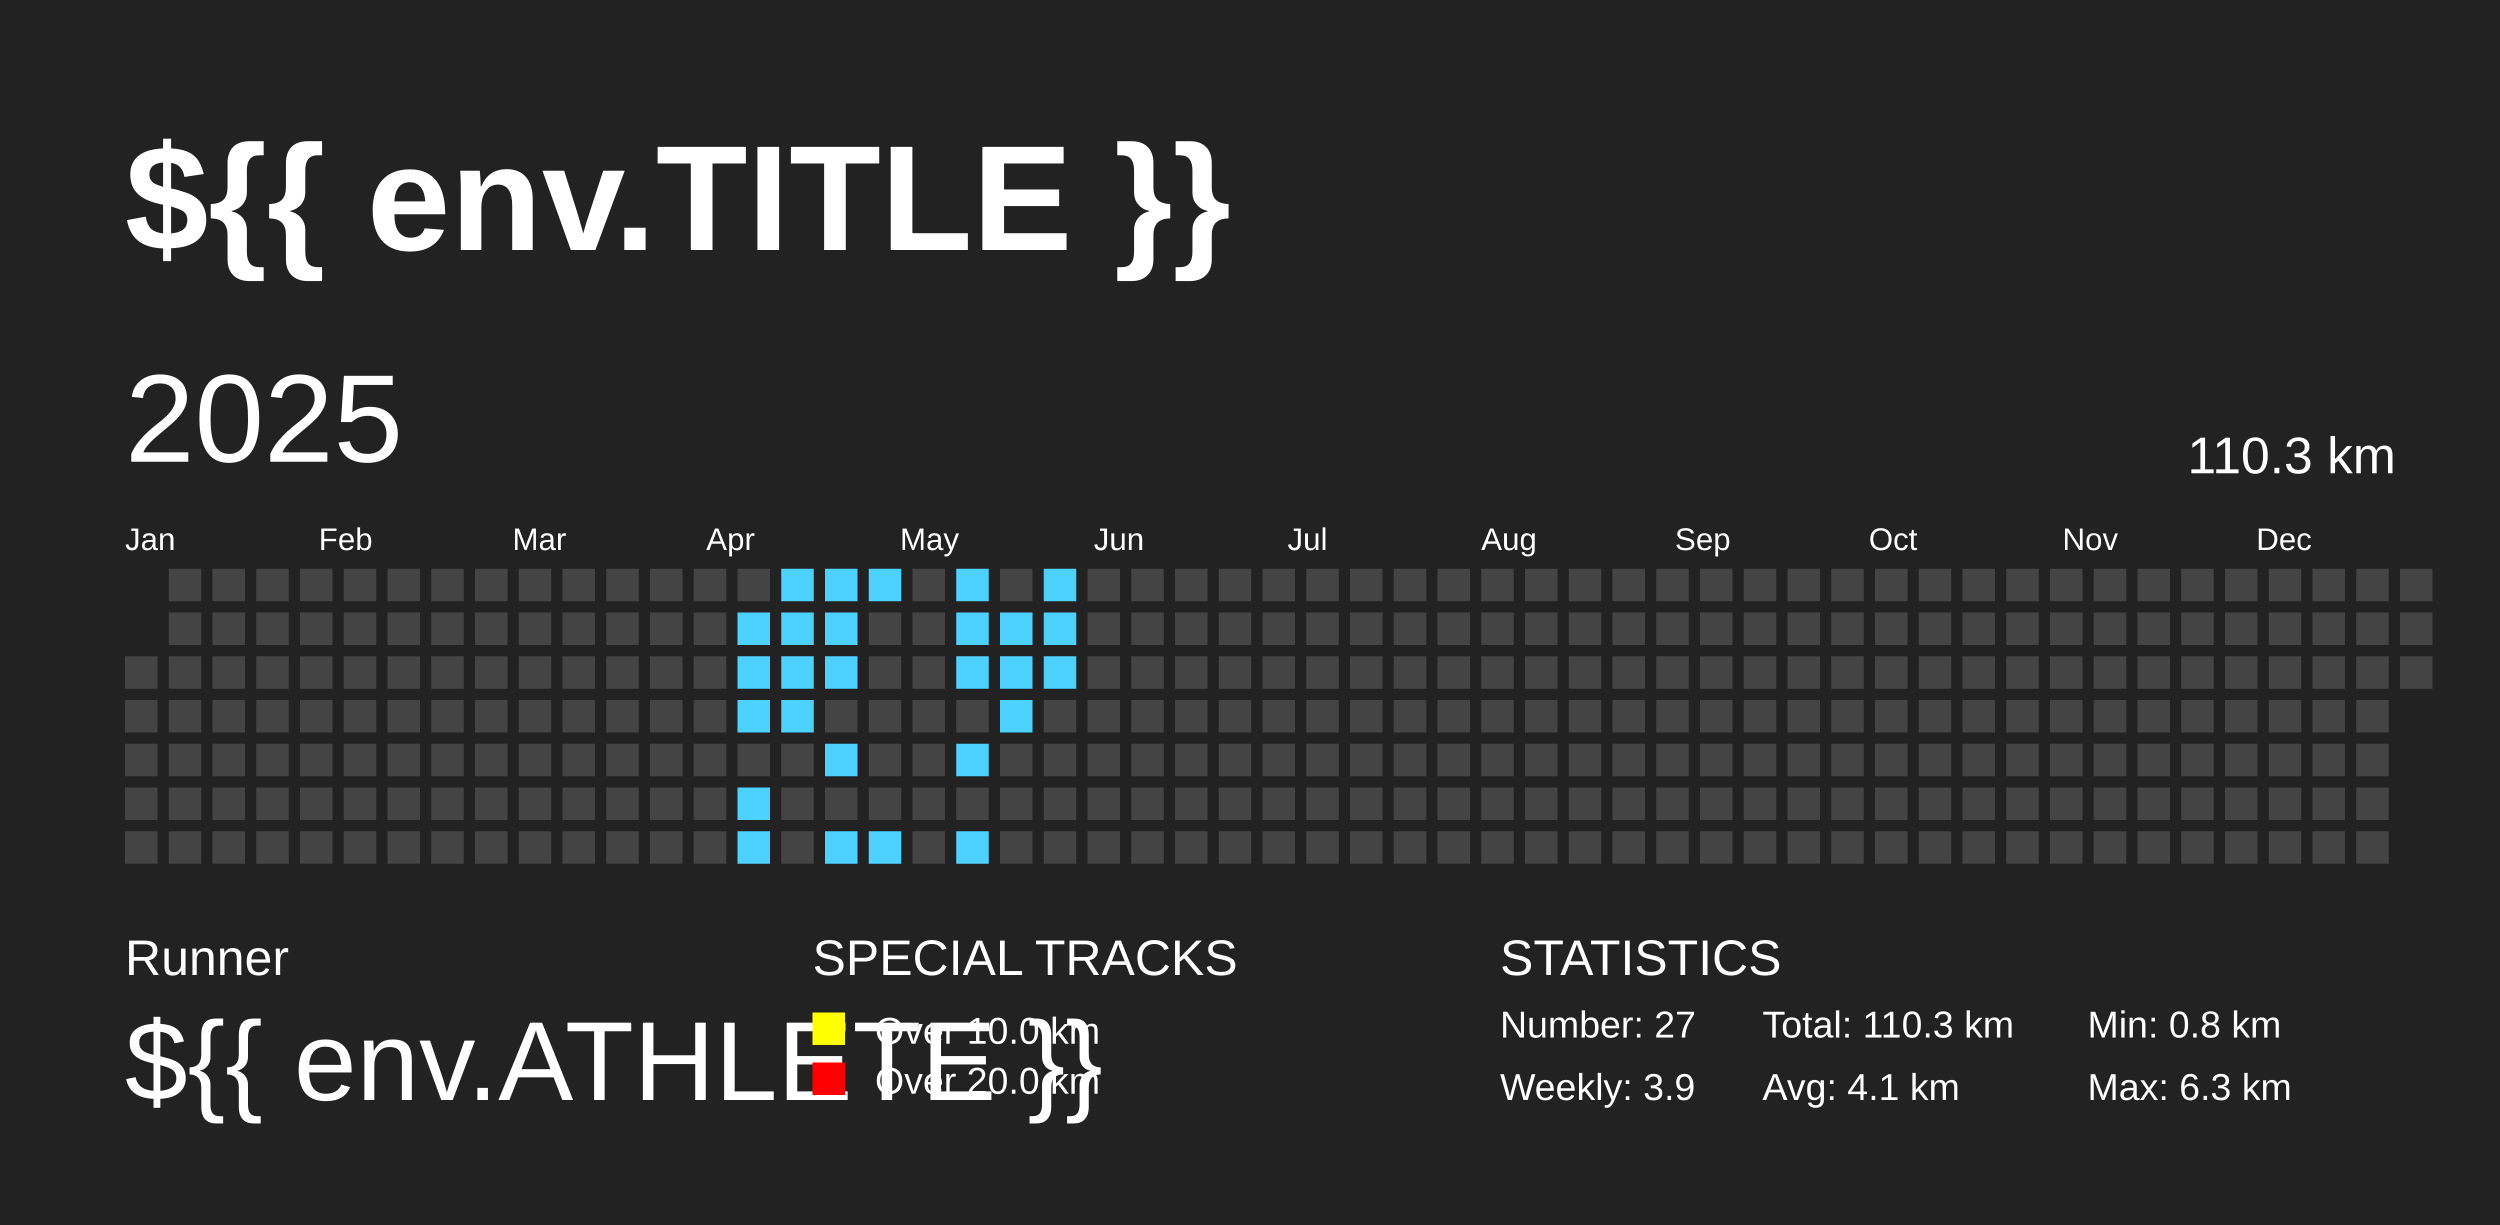
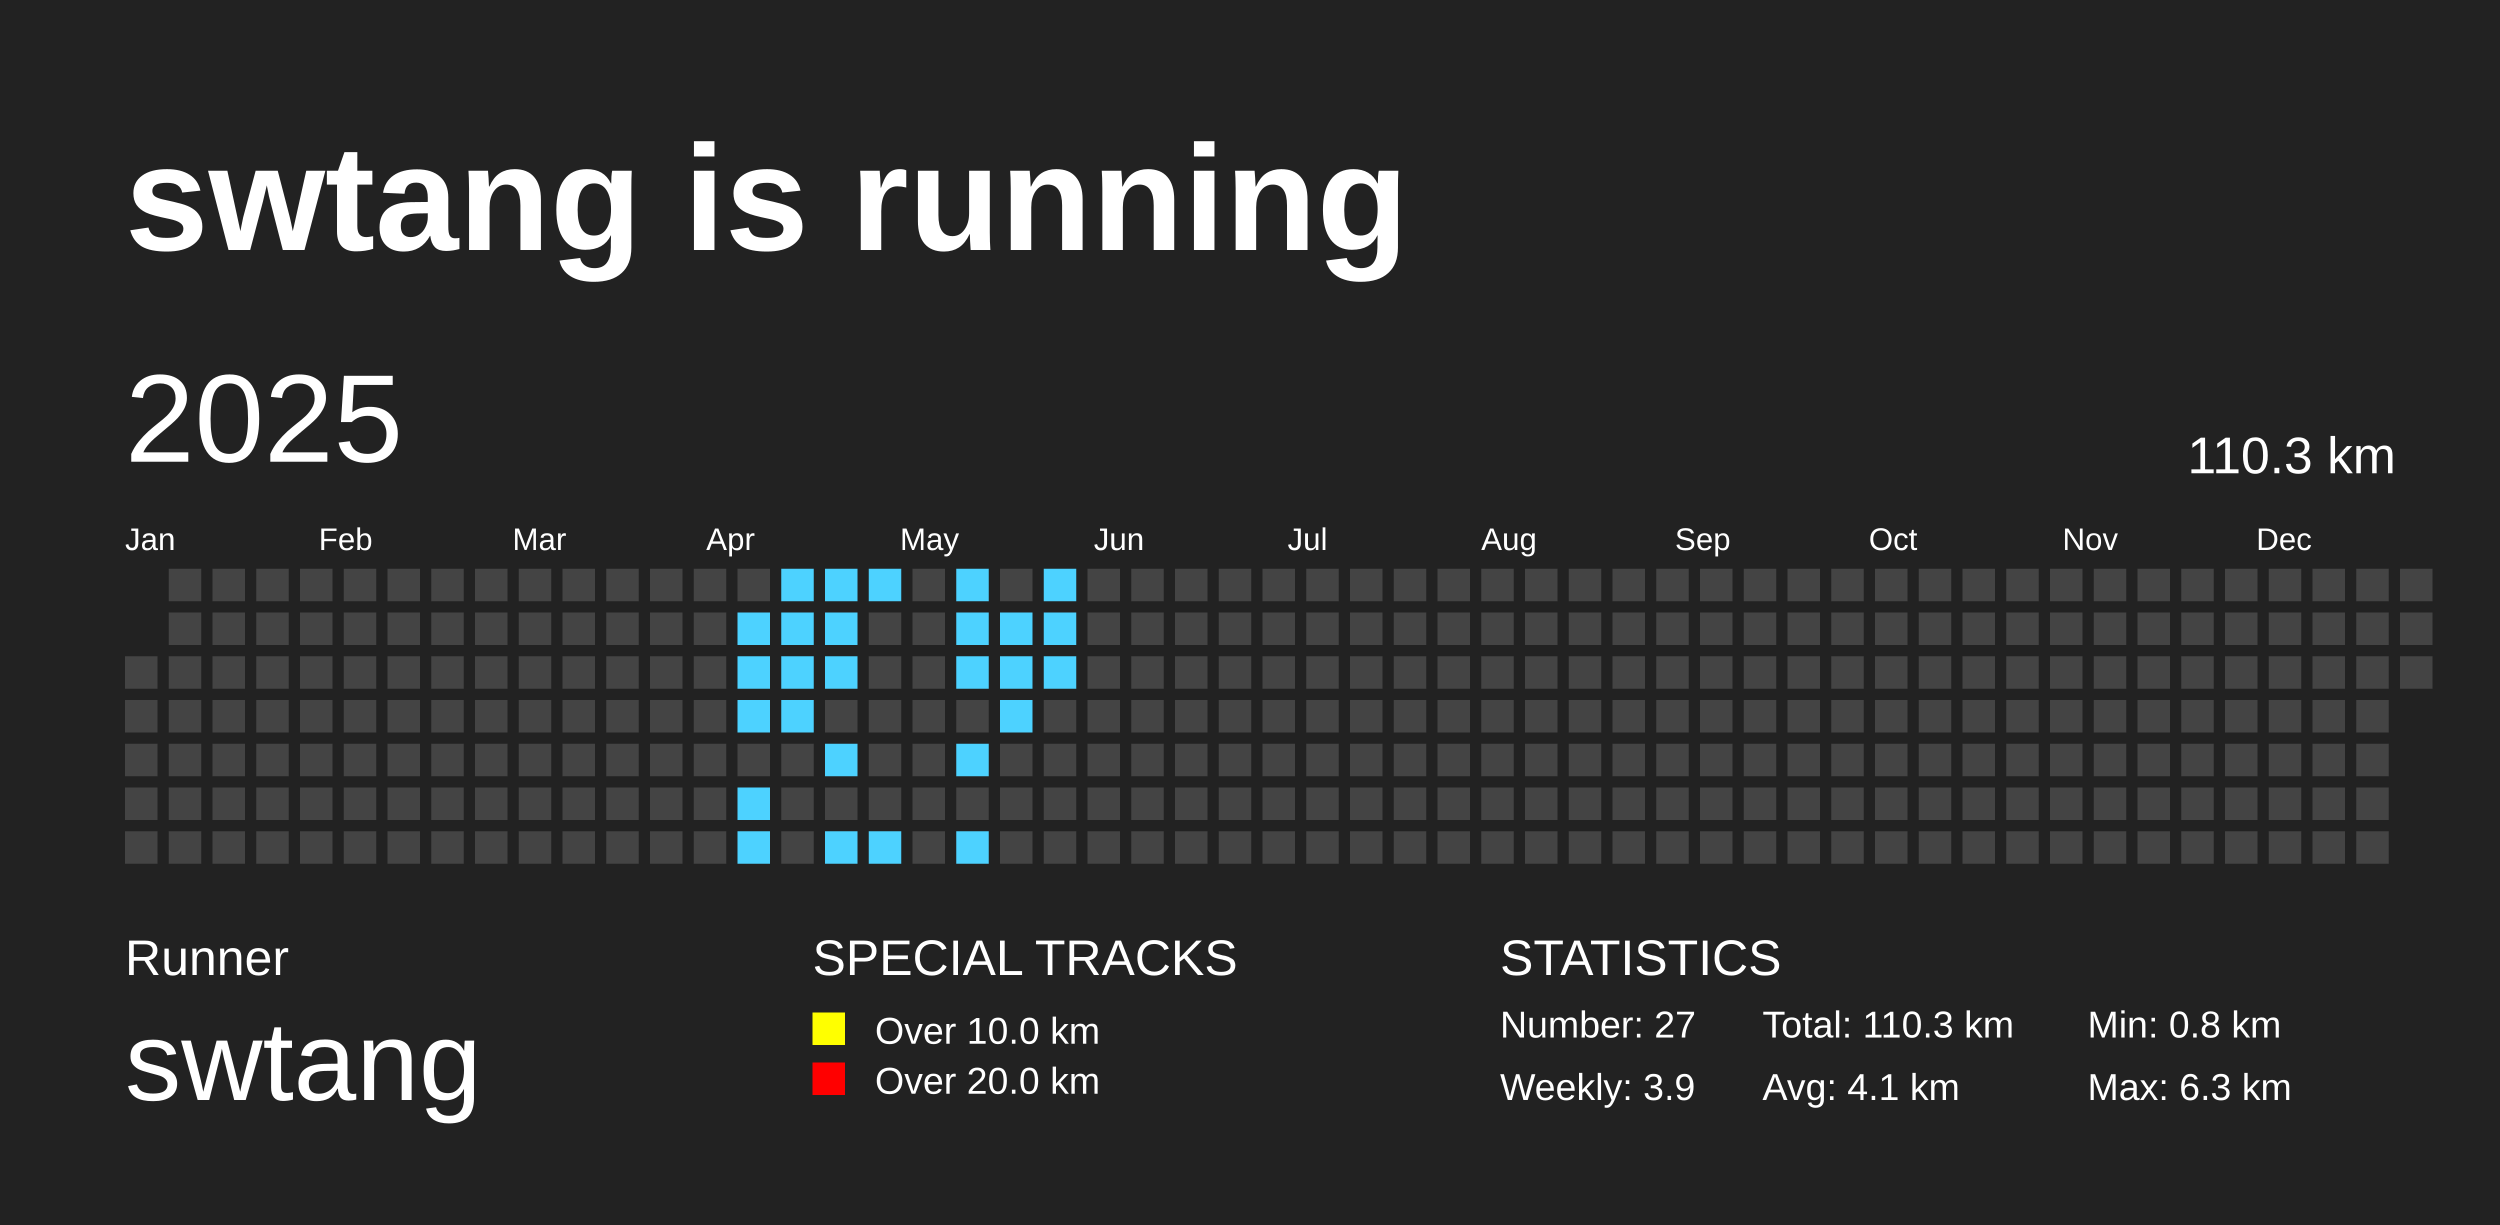
<svg xmlns="http://www.w3.org/2000/svg" baseProfile="full" height="98mm" version="1.1" viewBox="0,0,200,98" width="200mm">
  <defs />
  <rect fill="#222222" height="98" width="200" x="0" y="0" />
-   <text fill="#FFFFFF" style="font-size:12px; font-family:Arial; font-weight:bold;" x="10" y="20">${{ env.TITLE }}</text>
+   <text fill="#FFFFFF" style="font-size:12px; font-family:Arial; font-weight:bold;" x="10" y="20">swtang is running</text>
  <text fill="#FFFFFF" style="font-size:4px; font-family:Arial" x="10" y="78">Runner</text>
-   <text fill="#FFFFFF" style="font-size:9px; font-family:Arial" x="10" y="88">${{ env.ATHLETE }}</text>
+   <text fill="#FFFFFF" style="font-size:9px; font-family:Arial" x="10" y="88">swtang</text>
  <text fill="#FFFFFF" style="font-size:4px; font-family:Arial" x="65" y="78">SPECIAL TRACKS</text>
  <rect fill="yellow" height="2.6" width="2.6" x="65" y="81" />
  <text fill="#FFFFFF" style="font-size:3px; font-family:Arial" x="70" y="83.5">Over 10.0 km</text>
  <rect fill="red" height="2.6" width="2.6" x="65" y="85" />
  <text fill="#FFFFFF" style="font-size:3px; font-family:Arial" x="70" y="87.5">Over 20.0 km</text>
  <text fill="#FFFFFF" style="font-size:4px; font-family:Arial" x="120" y="78">STATISTICS</text>
  <text fill="#FFFFFF" style="font-size:3px; font-family:Arial" x="120" y="83">Number: 27</text>
  <text fill="#FFFFFF" style="font-size:3px; font-family:Arial" x="120" y="88">Weekly: 3.9</text>
  <text fill="#FFFFFF" style="font-size:3px; font-family:Arial" x="141" y="83">Total: 110.3 km</text>
  <text fill="#FFFFFF" style="font-size:3px; font-family:Arial" x="141" y="88">Avg: 4.1 km</text>
  <text fill="#FFFFFF" style="font-size:3px; font-family:Arial" x="167" y="83">Min: 0.8 km</text>
  <text fill="#FFFFFF" style="font-size:3px; font-family:Arial" x="167" y="88">Max: 6.3 km</text>
  <text dominant-baseline="hanging" fill="#FFFFFF" style="font-size:10.0px; font-family:Arial;" x="10" y="30">2025</text>
  <text dominant-baseline="hanging" fill="#FFFFFF" style="font-size:4.125px; font-family:Arial;" x="175" y="35">110.3 km</text>
  <text fill="#FFFFFF" style="font-size:2.5px; font-family:Arial" x="10.0" y="44">Jan</text>
  <text fill="#FFFFFF" style="font-size:2.5px; font-family:Arial" x="25.5" y="44">Feb</text>
  <text fill="#FFFFFF" style="font-size:2.5px; font-family:Arial" x="41.0" y="44">Mar</text>
  <text fill="#FFFFFF" style="font-size:2.5px; font-family:Arial" x="56.5" y="44">Apr</text>
  <text fill="#FFFFFF" style="font-size:2.5px; font-family:Arial" x="72.0" y="44">May</text>
  <text fill="#FFFFFF" style="font-size:2.5px; font-family:Arial" x="87.5" y="44">Jun</text>
  <text fill="#FFFFFF" style="font-size:2.5px; font-family:Arial" x="103.0" y="44">Jul</text>
  <text fill="#FFFFFF" style="font-size:2.5px; font-family:Arial" x="118.5" y="44">Aug</text>
  <text fill="#FFFFFF" style="font-size:2.5px; font-family:Arial" x="134.0" y="44">Sep</text>
  <text fill="#FFFFFF" style="font-size:2.5px; font-family:Arial" x="149.5" y="44">Oct</text>
  <text fill="#FFFFFF" style="font-size:2.5px; font-family:Arial" x="165.0" y="44">Nov</text>
  <text fill="#FFFFFF" style="font-size:2.5px; font-family:Arial" x="180.5" y="44">Dec</text>
  <rect fill="#444444" height="2.6" width="2.6" x="10.0" y="52.5" />
  <rect fill="#444444" height="2.6" width="2.6" x="10.0" y="56.0" />
  <rect fill="#444444" height="2.6" width="2.6" x="10.0" y="59.5" />
  <rect fill="#444444" height="2.6" width="2.6" x="10.0" y="63.0" />
  <rect fill="#444444" height="2.6" width="2.6" x="10.0" y="66.5" />
  <rect fill="#444444" height="2.6" width="2.6" x="13.5" y="45.5" />
  <rect fill="#444444" height="2.6" width="2.6" x="13.5" y="49.0" />
  <rect fill="#444444" height="2.6" width="2.6" x="13.5" y="52.5" />
  <rect fill="#444444" height="2.6" width="2.6" x="13.5" y="56.0" />
  <rect fill="#444444" height="2.6" width="2.6" x="13.5" y="59.5" />
  <rect fill="#444444" height="2.6" width="2.6" x="13.5" y="63.0" />
  <rect fill="#444444" height="2.6" width="2.6" x="13.5" y="66.5" />
  <rect fill="#444444" height="2.6" width="2.6" x="17.0" y="45.5" />
  <rect fill="#444444" height="2.6" width="2.6" x="17.0" y="49.0" />
  <rect fill="#444444" height="2.6" width="2.6" x="17.0" y="52.5" />
  <rect fill="#444444" height="2.6" width="2.6" x="17.0" y="56.0" />
  <rect fill="#444444" height="2.6" width="2.6" x="17.0" y="59.5" />
  <rect fill="#444444" height="2.6" width="2.6" x="17.0" y="63.0" />
  <rect fill="#444444" height="2.6" width="2.6" x="17.0" y="66.5" />
  <rect fill="#444444" height="2.6" width="2.6" x="20.5" y="45.5" />
  <rect fill="#444444" height="2.6" width="2.6" x="20.5" y="49.0" />
  <rect fill="#444444" height="2.6" width="2.6" x="20.5" y="52.5" />
  <rect fill="#444444" height="2.6" width="2.6" x="20.5" y="56.0" />
  <rect fill="#444444" height="2.6" width="2.6" x="20.5" y="59.5" />
  <rect fill="#444444" height="2.6" width="2.6" x="20.5" y="63.0" />
  <rect fill="#444444" height="2.6" width="2.6" x="20.5" y="66.5" />
  <rect fill="#444444" height="2.6" width="2.6" x="24.0" y="45.5" />
  <rect fill="#444444" height="2.6" width="2.6" x="24.0" y="49.0" />
  <rect fill="#444444" height="2.6" width="2.6" x="24.0" y="52.5" />
  <rect fill="#444444" height="2.6" width="2.6" x="24.0" y="56.0" />
  <rect fill="#444444" height="2.6" width="2.6" x="24.0" y="59.5" />
  <rect fill="#444444" height="2.6" width="2.6" x="24.0" y="63.0" />
  <rect fill="#444444" height="2.6" width="2.6" x="24.0" y="66.5" />
  <rect fill="#444444" height="2.6" width="2.6" x="27.5" y="45.5" />
  <rect fill="#444444" height="2.6" width="2.6" x="27.5" y="49.0" />
  <rect fill="#444444" height="2.6" width="2.6" x="27.5" y="52.5" />
  <rect fill="#444444" height="2.6" width="2.6" x="27.5" y="56.0" />
  <rect fill="#444444" height="2.6" width="2.6" x="27.5" y="59.5" />
  <rect fill="#444444" height="2.6" width="2.6" x="27.5" y="63.0" />
  <rect fill="#444444" height="2.6" width="2.6" x="27.5" y="66.5" />
  <rect fill="#444444" height="2.6" width="2.6" x="31.0" y="45.5" />
  <rect fill="#444444" height="2.6" width="2.6" x="31.0" y="49.0" />
  <rect fill="#444444" height="2.6" width="2.6" x="31.0" y="52.5" />
  <rect fill="#444444" height="2.6" width="2.6" x="31.0" y="56.0" />
  <rect fill="#444444" height="2.6" width="2.6" x="31.0" y="59.5" />
  <rect fill="#444444" height="2.6" width="2.6" x="31.0" y="63.0" />
  <rect fill="#444444" height="2.6" width="2.6" x="31.0" y="66.5" />
  <rect fill="#444444" height="2.6" width="2.6" x="34.5" y="45.5" />
  <rect fill="#444444" height="2.6" width="2.6" x="34.5" y="49.0" />
  <rect fill="#444444" height="2.6" width="2.6" x="34.5" y="52.5" />
  <rect fill="#444444" height="2.6" width="2.6" x="34.5" y="56.0" />
  <rect fill="#444444" height="2.6" width="2.6" x="34.5" y="59.5" />
  <rect fill="#444444" height="2.6" width="2.6" x="34.5" y="63.0" />
  <rect fill="#444444" height="2.6" width="2.6" x="34.5" y="66.5" />
  <rect fill="#444444" height="2.6" width="2.6" x="38.0" y="45.5" />
  <rect fill="#444444" height="2.6" width="2.6" x="38.0" y="49.0" />
  <rect fill="#444444" height="2.6" width="2.6" x="38.0" y="52.5" />
  <rect fill="#444444" height="2.6" width="2.6" x="38.0" y="56.0" />
  <rect fill="#444444" height="2.6" width="2.6" x="38.0" y="59.5" />
  <rect fill="#444444" height="2.6" width="2.6" x="38.0" y="63.0" />
  <rect fill="#444444" height="2.6" width="2.6" x="38.0" y="66.5" />
  <rect fill="#444444" height="2.6" width="2.6" x="41.5" y="45.5" />
  <rect fill="#444444" height="2.6" width="2.6" x="41.5" y="49.0" />
  <rect fill="#444444" height="2.6" width="2.6" x="41.5" y="52.5" />
  <rect fill="#444444" height="2.6" width="2.6" x="41.5" y="56.0" />
  <rect fill="#444444" height="2.6" width="2.6" x="41.5" y="59.5" />
  <rect fill="#444444" height="2.6" width="2.6" x="41.5" y="63.0" />
  <rect fill="#444444" height="2.6" width="2.6" x="41.5" y="66.5" />
  <rect fill="#444444" height="2.6" width="2.6" x="45.0" y="45.5" />
  <rect fill="#444444" height="2.6" width="2.6" x="45.0" y="49.0" />
  <rect fill="#444444" height="2.6" width="2.6" x="45.0" y="52.5" />
  <rect fill="#444444" height="2.6" width="2.6" x="45.0" y="56.0" />
  <rect fill="#444444" height="2.6" width="2.6" x="45.0" y="59.5" />
  <rect fill="#444444" height="2.6" width="2.6" x="45.0" y="63.0" />
  <rect fill="#444444" height="2.6" width="2.6" x="45.0" y="66.5" />
  <rect fill="#444444" height="2.6" width="2.6" x="48.5" y="45.5" />
  <rect fill="#444444" height="2.6" width="2.6" x="48.5" y="49.0" />
  <rect fill="#444444" height="2.6" width="2.6" x="48.5" y="52.5" />
  <rect fill="#444444" height="2.6" width="2.6" x="48.5" y="56.0" />
  <rect fill="#444444" height="2.6" width="2.6" x="48.5" y="59.5" />
  <rect fill="#444444" height="2.6" width="2.6" x="48.5" y="63.0" />
  <rect fill="#444444" height="2.6" width="2.6" x="48.5" y="66.5" />
  <rect fill="#444444" height="2.6" width="2.6" x="52.0" y="45.5" />
  <rect fill="#444444" height="2.6" width="2.6" x="52.0" y="49.0" />
  <rect fill="#444444" height="2.6" width="2.6" x="52.0" y="52.5" />
  <rect fill="#444444" height="2.6" width="2.6" x="52.0" y="56.0" />
  <rect fill="#444444" height="2.6" width="2.6" x="52.0" y="59.5" />
  <rect fill="#444444" height="2.6" width="2.6" x="52.0" y="63.0" />
  <rect fill="#444444" height="2.6" width="2.6" x="52.0" y="66.5" />
  <rect fill="#444444" height="2.6" width="2.6" x="55.5" y="45.5" />
  <rect fill="#444444" height="2.6" width="2.6" x="55.5" y="49.0" />
  <rect fill="#444444" height="2.6" width="2.6" x="55.5" y="52.5" />
  <rect fill="#444444" height="2.6" width="2.6" x="55.5" y="56.0" />
  <rect fill="#444444" height="2.6" width="2.6" x="55.5" y="59.5" />
  <rect fill="#444444" height="2.6" width="2.6" x="55.5" y="63.0" />
  <rect fill="#444444" height="2.6" width="2.6" x="55.5" y="66.5" />
  <rect fill="#444444" height="2.6" width="2.6" x="59.0" y="45.5" />
  <rect fill="#4DD2FF" height="2.6" width="2.6" x="59.0" y="49.0" />
  <rect fill="#4DD2FF" height="2.6" width="2.6" x="59.0" y="52.5" />
  <rect fill="#4DD2FF" height="2.6" width="2.6" x="59.0" y="56.0" />
  <rect fill="#444444" height="2.6" width="2.6" x="59.0" y="59.5" />
  <rect fill="#4DD2FF" height="2.6" width="2.6" x="59.0" y="63.0" />
  <rect fill="#4DD2FF" height="2.6" width="2.6" x="59.0" y="66.5" />
  <rect fill="#4DD2FF" height="2.6" width="2.6" x="62.5" y="45.5" />
  <rect fill="#4DD2FF" height="2.6" width="2.6" x="62.5" y="49.0" />
  <rect fill="#4DD2FF" height="2.6" width="2.6" x="62.5" y="52.5" />
  <rect fill="#4DD2FF" height="2.6" width="2.6" x="62.5" y="56.0" />
  <rect fill="#444444" height="2.6" width="2.6" x="62.5" y="59.5" />
  <rect fill="#444444" height="2.6" width="2.6" x="62.5" y="63.0" />
  <rect fill="#444444" height="2.6" width="2.6" x="62.5" y="66.5" />
  <rect fill="#4DD2FF" height="2.6" width="2.6" x="66.0" y="45.5" />
  <rect fill="#4DD2FF" height="2.6" width="2.6" x="66.0" y="49.0" />
  <rect fill="#4DD2FF" height="2.6" width="2.6" x="66.0" y="52.5" />
  <rect fill="#444444" height="2.6" width="2.6" x="66.0" y="56.0" />
  <rect fill="#4DD2FF" height="2.6" width="2.6" x="66.0" y="59.5" />
  <rect fill="#444444" height="2.6" width="2.6" x="66.0" y="63.0" />
  <rect fill="#4DD2FF" height="2.6" width="2.6" x="66.0" y="66.5" />
  <rect fill="#4DD2FF" height="2.6" width="2.6" x="69.5" y="45.5" />
  <rect fill="#444444" height="2.6" width="2.6" x="69.5" y="49.0" />
  <rect fill="#444444" height="2.6" width="2.6" x="69.5" y="52.5" />
  <rect fill="#444444" height="2.6" width="2.6" x="69.5" y="56.0" />
  <rect fill="#444444" height="2.6" width="2.6" x="69.5" y="59.5" />
  <rect fill="#444444" height="2.6" width="2.6" x="69.5" y="63.0" />
  <rect fill="#4DD2FF" height="2.6" width="2.6" x="69.5" y="66.5" />
  <rect fill="#444444" height="2.6" width="2.6" x="73.0" y="45.5" />
  <rect fill="#444444" height="2.6" width="2.6" x="73.0" y="49.0" />
  <rect fill="#444444" height="2.6" width="2.6" x="73.0" y="52.5" />
  <rect fill="#444444" height="2.6" width="2.6" x="73.0" y="56.0" />
  <rect fill="#444444" height="2.6" width="2.6" x="73.0" y="59.5" />
  <rect fill="#444444" height="2.6" width="2.6" x="73.0" y="63.0" />
  <rect fill="#444444" height="2.6" width="2.6" x="73.0" y="66.5" />
  <rect fill="#4DD2FF" height="2.6" width="2.6" x="76.5" y="45.5" />
  <rect fill="#4DD2FF" height="2.6" width="2.6" x="76.5" y="49.0" />
  <rect fill="#4DD2FF" height="2.6" width="2.6" x="76.5" y="52.5" />
  <rect fill="#444444" height="2.6" width="2.6" x="76.5" y="56.0" />
  <rect fill="#4DD2FF" height="2.6" width="2.6" x="76.5" y="59.5" />
  <rect fill="#444444" height="2.6" width="2.6" x="76.5" y="63.0" />
  <rect fill="#4DD2FF" height="2.6" width="2.6" x="76.5" y="66.5" />
  <rect fill="#444444" height="2.6" width="2.6" x="80.0" y="45.5" />
  <rect fill="#4DD2FF" height="2.6" width="2.6" x="80.0" y="49.0" />
  <rect fill="#4DD2FF" height="2.6" width="2.6" x="80.0" y="52.5" />
  <rect fill="#4DD2FF" height="2.6" width="2.6" x="80.0" y="56.0" />
  <rect fill="#444444" height="2.6" width="2.6" x="80.0" y="59.5" />
  <rect fill="#444444" height="2.6" width="2.6" x="80.0" y="63.0" />
  <rect fill="#444444" height="2.6" width="2.6" x="80.0" y="66.5" />
  <rect fill="#4DD2FF" height="2.6" width="2.6" x="83.5" y="45.5" />
  <rect fill="#4DD2FF" height="2.6" width="2.6" x="83.5" y="49.0" />
  <rect fill="#4DD2FF" height="2.6" width="2.6" x="83.5" y="52.5" />
  <rect fill="#444444" height="2.6" width="2.6" x="83.5" y="56.0" />
  <rect fill="#444444" height="2.6" width="2.6" x="83.5" y="59.5" />
  <rect fill="#444444" height="2.6" width="2.6" x="83.5" y="63.0" />
  <rect fill="#444444" height="2.6" width="2.6" x="83.5" y="66.5" />
  <rect fill="#444444" height="2.6" width="2.6" x="87.0" y="45.5" />
  <rect fill="#444444" height="2.6" width="2.6" x="87.0" y="49.0" />
  <rect fill="#444444" height="2.6" width="2.6" x="87.0" y="52.5" />
  <rect fill="#444444" height="2.6" width="2.6" x="87.0" y="56.0" />
  <rect fill="#444444" height="2.6" width="2.6" x="87.0" y="59.5" />
  <rect fill="#444444" height="2.6" width="2.6" x="87.0" y="63.0" />
  <rect fill="#444444" height="2.6" width="2.6" x="87.0" y="66.5" />
  <rect fill="#444444" height="2.6" width="2.6" x="90.5" y="45.5" />
  <rect fill="#444444" height="2.6" width="2.6" x="90.5" y="49.0" />
  <rect fill="#444444" height="2.6" width="2.6" x="90.5" y="52.5" />
  <rect fill="#444444" height="2.6" width="2.6" x="90.5" y="56.0" />
  <rect fill="#444444" height="2.6" width="2.6" x="90.5" y="59.5" />
  <rect fill="#444444" height="2.6" width="2.6" x="90.5" y="63.0" />
  <rect fill="#444444" height="2.6" width="2.6" x="90.5" y="66.5" />
  <rect fill="#444444" height="2.6" width="2.6" x="94.0" y="45.5" />
  <rect fill="#444444" height="2.6" width="2.6" x="94.0" y="49.0" />
  <rect fill="#444444" height="2.6" width="2.6" x="94.0" y="52.5" />
  <rect fill="#444444" height="2.6" width="2.6" x="94.0" y="56.0" />
  <rect fill="#444444" height="2.6" width="2.6" x="94.0" y="59.5" />
  <rect fill="#444444" height="2.6" width="2.6" x="94.0" y="63.0" />
  <rect fill="#444444" height="2.6" width="2.6" x="94.0" y="66.5" />
  <rect fill="#444444" height="2.6" width="2.6" x="97.5" y="45.5" />
  <rect fill="#444444" height="2.6" width="2.6" x="97.5" y="49.0" />
  <rect fill="#444444" height="2.6" width="2.6" x="97.5" y="52.5" />
  <rect fill="#444444" height="2.6" width="2.6" x="97.5" y="56.0" />
  <rect fill="#444444" height="2.6" width="2.6" x="97.5" y="59.5" />
  <rect fill="#444444" height="2.6" width="2.6" x="97.5" y="63.0" />
  <rect fill="#444444" height="2.6" width="2.6" x="97.5" y="66.5" />
  <rect fill="#444444" height="2.6" width="2.6" x="101.0" y="45.5" />
  <rect fill="#444444" height="2.6" width="2.6" x="101.0" y="49.0" />
  <rect fill="#444444" height="2.6" width="2.6" x="101.0" y="52.5" />
  <rect fill="#444444" height="2.6" width="2.6" x="101.0" y="56.0" />
  <rect fill="#444444" height="2.6" width="2.6" x="101.0" y="59.5" />
  <rect fill="#444444" height="2.6" width="2.6" x="101.0" y="63.0" />
  <rect fill="#444444" height="2.6" width="2.6" x="101.0" y="66.5" />
  <rect fill="#444444" height="2.6" width="2.6" x="104.5" y="45.5" />
  <rect fill="#444444" height="2.6" width="2.6" x="104.5" y="49.0" />
  <rect fill="#444444" height="2.6" width="2.6" x="104.5" y="52.5" />
  <rect fill="#444444" height="2.6" width="2.6" x="104.5" y="56.0" />
  <rect fill="#444444" height="2.6" width="2.6" x="104.5" y="59.5" />
  <rect fill="#444444" height="2.6" width="2.6" x="104.5" y="63.0" />
  <rect fill="#444444" height="2.6" width="2.6" x="104.5" y="66.5" />
  <rect fill="#444444" height="2.6" width="2.6" x="108.0" y="45.5" />
  <rect fill="#444444" height="2.6" width="2.6" x="108.0" y="49.0" />
  <rect fill="#444444" height="2.6" width="2.6" x="108.0" y="52.5" />
  <rect fill="#444444" height="2.6" width="2.6" x="108.0" y="56.0" />
  <rect fill="#444444" height="2.6" width="2.6" x="108.0" y="59.5" />
  <rect fill="#444444" height="2.6" width="2.6" x="108.0" y="63.0" />
  <rect fill="#444444" height="2.6" width="2.6" x="108.0" y="66.5" />
  <rect fill="#444444" height="2.6" width="2.6" x="111.5" y="45.5" />
  <rect fill="#444444" height="2.6" width="2.6" x="111.5" y="49.0" />
  <rect fill="#444444" height="2.6" width="2.6" x="111.5" y="52.5" />
  <rect fill="#444444" height="2.6" width="2.6" x="111.5" y="56.0" />
  <rect fill="#444444" height="2.6" width="2.6" x="111.5" y="59.5" />
  <rect fill="#444444" height="2.6" width="2.6" x="111.5" y="63.0" />
  <rect fill="#444444" height="2.6" width="2.6" x="111.5" y="66.5" />
  <rect fill="#444444" height="2.6" width="2.6" x="115.0" y="45.5" />
  <rect fill="#444444" height="2.6" width="2.6" x="115.0" y="49.0" />
  <rect fill="#444444" height="2.6" width="2.6" x="115.0" y="52.5" />
  <rect fill="#444444" height="2.6" width="2.6" x="115.0" y="56.0" />
  <rect fill="#444444" height="2.6" width="2.6" x="115.0" y="59.5" />
  <rect fill="#444444" height="2.6" width="2.6" x="115.0" y="63.0" />
  <rect fill="#444444" height="2.6" width="2.6" x="115.0" y="66.5" />
  <rect fill="#444444" height="2.6" width="2.6" x="118.5" y="45.5" />
  <rect fill="#444444" height="2.6" width="2.6" x="118.5" y="49.0" />
  <rect fill="#444444" height="2.6" width="2.6" x="118.5" y="52.5" />
  <rect fill="#444444" height="2.6" width="2.6" x="118.5" y="56.0" />
  <rect fill="#444444" height="2.6" width="2.6" x="118.5" y="59.5" />
  <rect fill="#444444" height="2.6" width="2.6" x="118.5" y="63.0" />
  <rect fill="#444444" height="2.6" width="2.6" x="118.5" y="66.5" />
  <rect fill="#444444" height="2.6" width="2.6" x="122.0" y="45.5" />
  <rect fill="#444444" height="2.6" width="2.6" x="122.0" y="49.0" />
  <rect fill="#444444" height="2.6" width="2.6" x="122.0" y="52.5" />
  <rect fill="#444444" height="2.6" width="2.6" x="122.0" y="56.0" />
  <rect fill="#444444" height="2.6" width="2.6" x="122.0" y="59.5" />
  <rect fill="#444444" height="2.6" width="2.6" x="122.0" y="63.0" />
  <rect fill="#444444" height="2.6" width="2.6" x="122.0" y="66.5" />
  <rect fill="#444444" height="2.6" width="2.6" x="125.5" y="45.5" />
  <rect fill="#444444" height="2.6" width="2.6" x="125.5" y="49.0" />
  <rect fill="#444444" height="2.6" width="2.6" x="125.5" y="52.5" />
  <rect fill="#444444" height="2.6" width="2.6" x="125.5" y="56.0" />
  <rect fill="#444444" height="2.6" width="2.6" x="125.5" y="59.5" />
  <rect fill="#444444" height="2.6" width="2.6" x="125.5" y="63.0" />
  <rect fill="#444444" height="2.6" width="2.6" x="125.5" y="66.5" />
  <rect fill="#444444" height="2.6" width="2.6" x="129.0" y="45.5" />
  <rect fill="#444444" height="2.6" width="2.6" x="129.0" y="49.0" />
  <rect fill="#444444" height="2.6" width="2.6" x="129.0" y="52.5" />
  <rect fill="#444444" height="2.6" width="2.6" x="129.0" y="56.0" />
  <rect fill="#444444" height="2.6" width="2.6" x="129.0" y="59.5" />
  <rect fill="#444444" height="2.6" width="2.6" x="129.0" y="63.0" />
  <rect fill="#444444" height="2.6" width="2.6" x="129.0" y="66.5" />
  <rect fill="#444444" height="2.6" width="2.6" x="132.5" y="45.5" />
  <rect fill="#444444" height="2.6" width="2.6" x="132.5" y="49.0" />
  <rect fill="#444444" height="2.6" width="2.6" x="132.5" y="52.5" />
  <rect fill="#444444" height="2.6" width="2.6" x="132.5" y="56.0" />
  <rect fill="#444444" height="2.6" width="2.6" x="132.5" y="59.5" />
  <rect fill="#444444" height="2.6" width="2.6" x="132.5" y="63.0" />
  <rect fill="#444444" height="2.6" width="2.6" x="132.5" y="66.5" />
  <rect fill="#444444" height="2.6" width="2.6" x="136.0" y="45.5" />
  <rect fill="#444444" height="2.6" width="2.6" x="136.0" y="49.0" />
  <rect fill="#444444" height="2.6" width="2.6" x="136.0" y="52.5" />
  <rect fill="#444444" height="2.6" width="2.6" x="136.0" y="56.0" />
  <rect fill="#444444" height="2.6" width="2.6" x="136.0" y="59.5" />
  <rect fill="#444444" height="2.6" width="2.6" x="136.0" y="63.0" />
  <rect fill="#444444" height="2.6" width="2.6" x="136.0" y="66.5" />
  <rect fill="#444444" height="2.6" width="2.6" x="139.5" y="45.5" />
  <rect fill="#444444" height="2.6" width="2.6" x="139.5" y="49.0" />
  <rect fill="#444444" height="2.6" width="2.6" x="139.5" y="52.5" />
  <rect fill="#444444" height="2.6" width="2.6" x="139.5" y="56.0" />
  <rect fill="#444444" height="2.6" width="2.6" x="139.5" y="59.5" />
  <rect fill="#444444" height="2.6" width="2.6" x="139.5" y="63.0" />
  <rect fill="#444444" height="2.6" width="2.6" x="139.5" y="66.5" />
  <rect fill="#444444" height="2.6" width="2.6" x="143.0" y="45.5" />
  <rect fill="#444444" height="2.6" width="2.6" x="143.0" y="49.0" />
  <rect fill="#444444" height="2.6" width="2.6" x="143.0" y="52.5" />
  <rect fill="#444444" height="2.6" width="2.6" x="143.0" y="56.0" />
  <rect fill="#444444" height="2.6" width="2.6" x="143.0" y="59.5" />
  <rect fill="#444444" height="2.6" width="2.6" x="143.0" y="63.0" />
  <rect fill="#444444" height="2.6" width="2.6" x="143.0" y="66.5" />
  <rect fill="#444444" height="2.6" width="2.6" x="146.5" y="45.5" />
  <rect fill="#444444" height="2.6" width="2.6" x="146.5" y="49.0" />
  <rect fill="#444444" height="2.6" width="2.6" x="146.5" y="52.5" />
  <rect fill="#444444" height="2.6" width="2.6" x="146.5" y="56.0" />
  <rect fill="#444444" height="2.6" width="2.6" x="146.5" y="59.5" />
  <rect fill="#444444" height="2.6" width="2.6" x="146.5" y="63.0" />
  <rect fill="#444444" height="2.6" width="2.6" x="146.5" y="66.5" />
  <rect fill="#444444" height="2.6" width="2.6" x="150.0" y="45.5" />
  <rect fill="#444444" height="2.6" width="2.6" x="150.0" y="49.0" />
  <rect fill="#444444" height="2.6" width="2.6" x="150.0" y="52.5" />
  <rect fill="#444444" height="2.6" width="2.6" x="150.0" y="56.0" />
  <rect fill="#444444" height="2.6" width="2.6" x="150.0" y="59.5" />
  <rect fill="#444444" height="2.6" width="2.6" x="150.0" y="63.0" />
  <rect fill="#444444" height="2.6" width="2.6" x="150.0" y="66.5" />
  <rect fill="#444444" height="2.6" width="2.6" x="153.5" y="45.5" />
  <rect fill="#444444" height="2.6" width="2.6" x="153.5" y="49.0" />
  <rect fill="#444444" height="2.6" width="2.6" x="153.5" y="52.5" />
  <rect fill="#444444" height="2.6" width="2.6" x="153.5" y="56.0" />
  <rect fill="#444444" height="2.6" width="2.6" x="153.5" y="59.5" />
  <rect fill="#444444" height="2.6" width="2.6" x="153.5" y="63.0" />
  <rect fill="#444444" height="2.6" width="2.6" x="153.5" y="66.5" />
  <rect fill="#444444" height="2.6" width="2.6" x="157.0" y="45.5" />
  <rect fill="#444444" height="2.6" width="2.6" x="157.0" y="49.0" />
  <rect fill="#444444" height="2.6" width="2.6" x="157.0" y="52.5" />
  <rect fill="#444444" height="2.6" width="2.6" x="157.0" y="56.0" />
  <rect fill="#444444" height="2.6" width="2.6" x="157.0" y="59.5" />
  <rect fill="#444444" height="2.6" width="2.6" x="157.0" y="63.0" />
  <rect fill="#444444" height="2.6" width="2.6" x="157.0" y="66.5" />
  <rect fill="#444444" height="2.6" width="2.6" x="160.5" y="45.5" />
  <rect fill="#444444" height="2.6" width="2.6" x="160.5" y="49.0" />
  <rect fill="#444444" height="2.6" width="2.6" x="160.5" y="52.5" />
  <rect fill="#444444" height="2.6" width="2.6" x="160.5" y="56.0" />
  <rect fill="#444444" height="2.6" width="2.6" x="160.5" y="59.5" />
  <rect fill="#444444" height="2.6" width="2.6" x="160.5" y="63.0" />
  <rect fill="#444444" height="2.6" width="2.6" x="160.5" y="66.5" />
  <rect fill="#444444" height="2.6" width="2.6" x="164.0" y="45.5" />
  <rect fill="#444444" height="2.6" width="2.6" x="164.0" y="49.0" />
  <rect fill="#444444" height="2.6" width="2.6" x="164.0" y="52.5" />
  <rect fill="#444444" height="2.6" width="2.6" x="164.0" y="56.0" />
  <rect fill="#444444" height="2.6" width="2.6" x="164.0" y="59.5" />
  <rect fill="#444444" height="2.6" width="2.6" x="164.0" y="63.0" />
  <rect fill="#444444" height="2.6" width="2.6" x="164.0" y="66.5" />
  <rect fill="#444444" height="2.6" width="2.6" x="167.5" y="45.5" />
  <rect fill="#444444" height="2.6" width="2.6" x="167.5" y="49.0" />
  <rect fill="#444444" height="2.6" width="2.6" x="167.5" y="52.5" />
  <rect fill="#444444" height="2.6" width="2.6" x="167.5" y="56.0" />
  <rect fill="#444444" height="2.6" width="2.6" x="167.5" y="59.5" />
  <rect fill="#444444" height="2.6" width="2.6" x="167.5" y="63.0" />
  <rect fill="#444444" height="2.6" width="2.6" x="167.5" y="66.5" />
  <rect fill="#444444" height="2.6" width="2.6" x="171.0" y="45.5" />
  <rect fill="#444444" height="2.6" width="2.6" x="171.0" y="49.0" />
  <rect fill="#444444" height="2.6" width="2.6" x="171.0" y="52.5" />
  <rect fill="#444444" height="2.6" width="2.6" x="171.0" y="56.0" />
  <rect fill="#444444" height="2.6" width="2.6" x="171.0" y="59.5" />
  <rect fill="#444444" height="2.6" width="2.6" x="171.0" y="63.0" />
  <rect fill="#444444" height="2.6" width="2.6" x="171.0" y="66.5" />
  <rect fill="#444444" height="2.6" width="2.6" x="174.5" y="45.5" />
  <rect fill="#444444" height="2.6" width="2.6" x="174.5" y="49.0" />
  <rect fill="#444444" height="2.6" width="2.6" x="174.5" y="52.5" />
  <rect fill="#444444" height="2.6" width="2.6" x="174.5" y="56.0" />
  <rect fill="#444444" height="2.6" width="2.6" x="174.5" y="59.5" />
  <rect fill="#444444" height="2.6" width="2.6" x="174.5" y="63.0" />
  <rect fill="#444444" height="2.6" width="2.6" x="174.5" y="66.5" />
  <rect fill="#444444" height="2.6" width="2.6" x="178.0" y="45.5" />
  <rect fill="#444444" height="2.6" width="2.6" x="178.0" y="49.0" />
  <rect fill="#444444" height="2.6" width="2.6" x="178.0" y="52.5" />
  <rect fill="#444444" height="2.6" width="2.6" x="178.0" y="56.0" />
  <rect fill="#444444" height="2.6" width="2.6" x="178.0" y="59.5" />
  <rect fill="#444444" height="2.6" width="2.6" x="178.0" y="63.0" />
  <rect fill="#444444" height="2.6" width="2.6" x="178.0" y="66.5" />
  <rect fill="#444444" height="2.6" width="2.6" x="181.5" y="45.5" />
  <rect fill="#444444" height="2.6" width="2.6" x="181.5" y="49.0" />
  <rect fill="#444444" height="2.6" width="2.6" x="181.5" y="52.5" />
  <rect fill="#444444" height="2.6" width="2.6" x="181.5" y="56.0" />
  <rect fill="#444444" height="2.6" width="2.6" x="181.5" y="59.5" />
  <rect fill="#444444" height="2.6" width="2.6" x="181.5" y="63.0" />
  <rect fill="#444444" height="2.6" width="2.6" x="181.5" y="66.5" />
  <rect fill="#444444" height="2.6" width="2.6" x="185.0" y="45.5" />
  <rect fill="#444444" height="2.6" width="2.6" x="185.0" y="49.0" />
  <rect fill="#444444" height="2.6" width="2.6" x="185.0" y="52.5" />
  <rect fill="#444444" height="2.6" width="2.6" x="185.0" y="56.0" />
  <rect fill="#444444" height="2.6" width="2.6" x="185.0" y="59.5" />
  <rect fill="#444444" height="2.6" width="2.6" x="185.0" y="63.0" />
  <rect fill="#444444" height="2.6" width="2.6" x="185.0" y="66.5" />
  <rect fill="#444444" height="2.6" width="2.6" x="188.5" y="45.5" />
  <rect fill="#444444" height="2.6" width="2.6" x="188.5" y="49.0" />
  <rect fill="#444444" height="2.6" width="2.6" x="188.5" y="52.5" />
  <rect fill="#444444" height="2.6" width="2.6" x="188.5" y="56.0" />
  <rect fill="#444444" height="2.6" width="2.6" x="188.5" y="59.5" />
  <rect fill="#444444" height="2.6" width="2.6" x="188.5" y="63.0" />
  <rect fill="#444444" height="2.6" width="2.6" x="188.5" y="66.5" />
  <rect fill="#444444" height="2.6" width="2.6" x="192.0" y="45.5" />
  <rect fill="#444444" height="2.6" width="2.6" x="192.0" y="49.0" />
  <rect fill="#444444" height="2.6" width="2.6" x="192.0" y="52.5" />
</svg>
